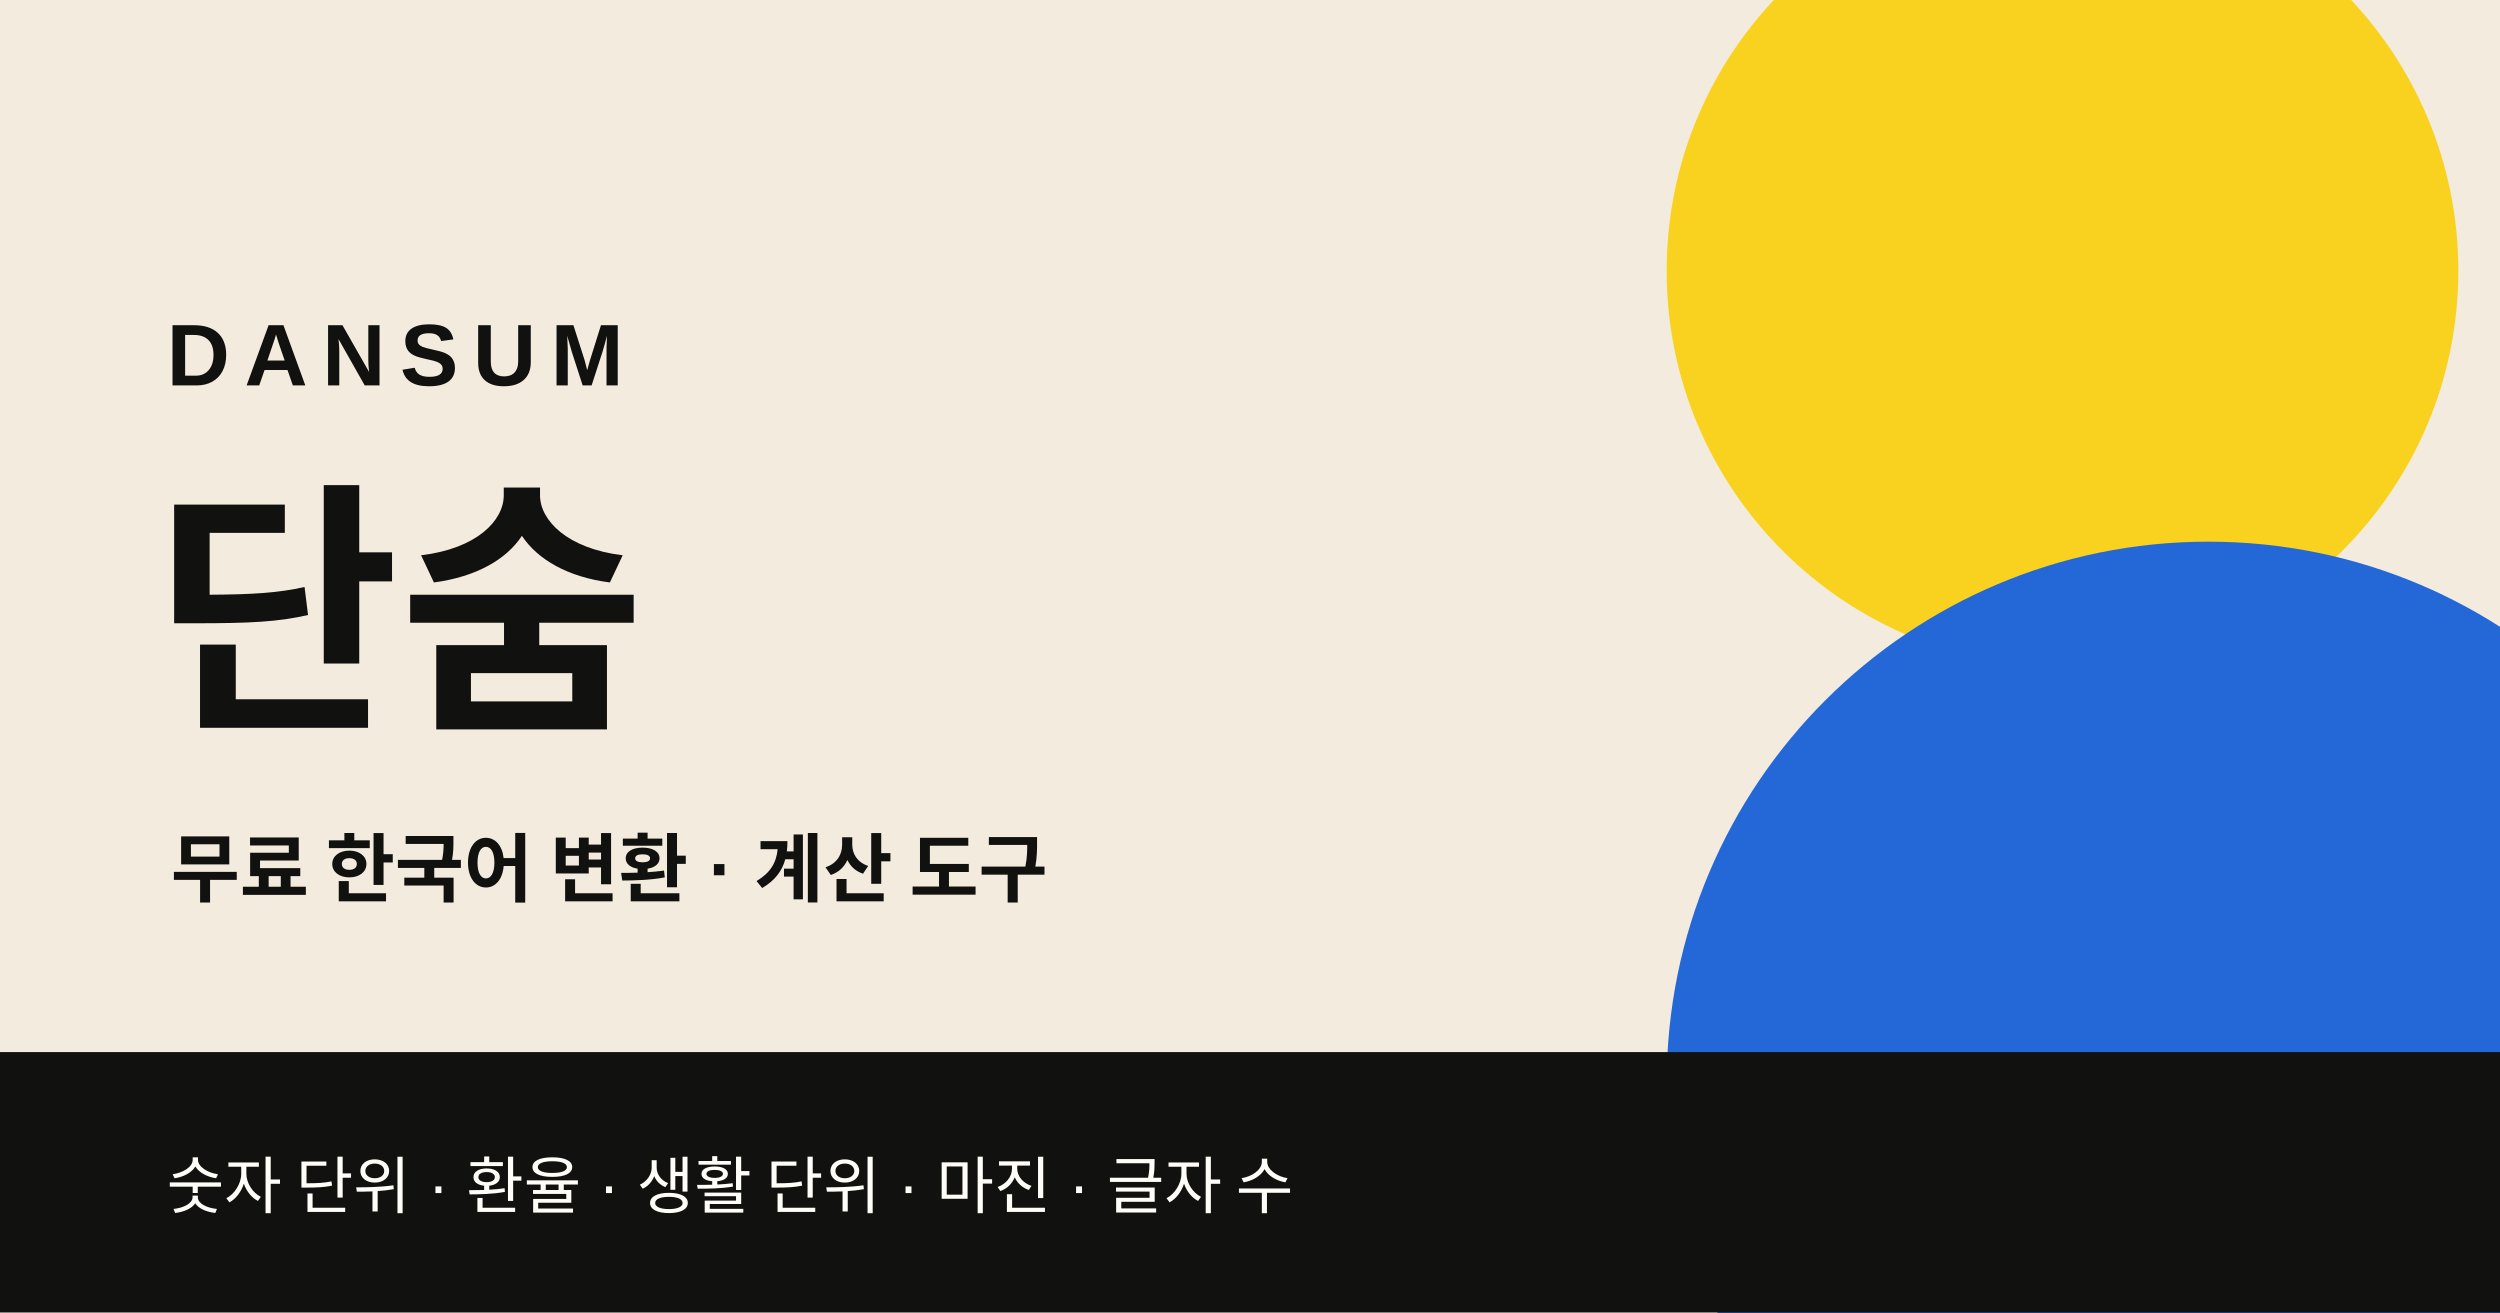
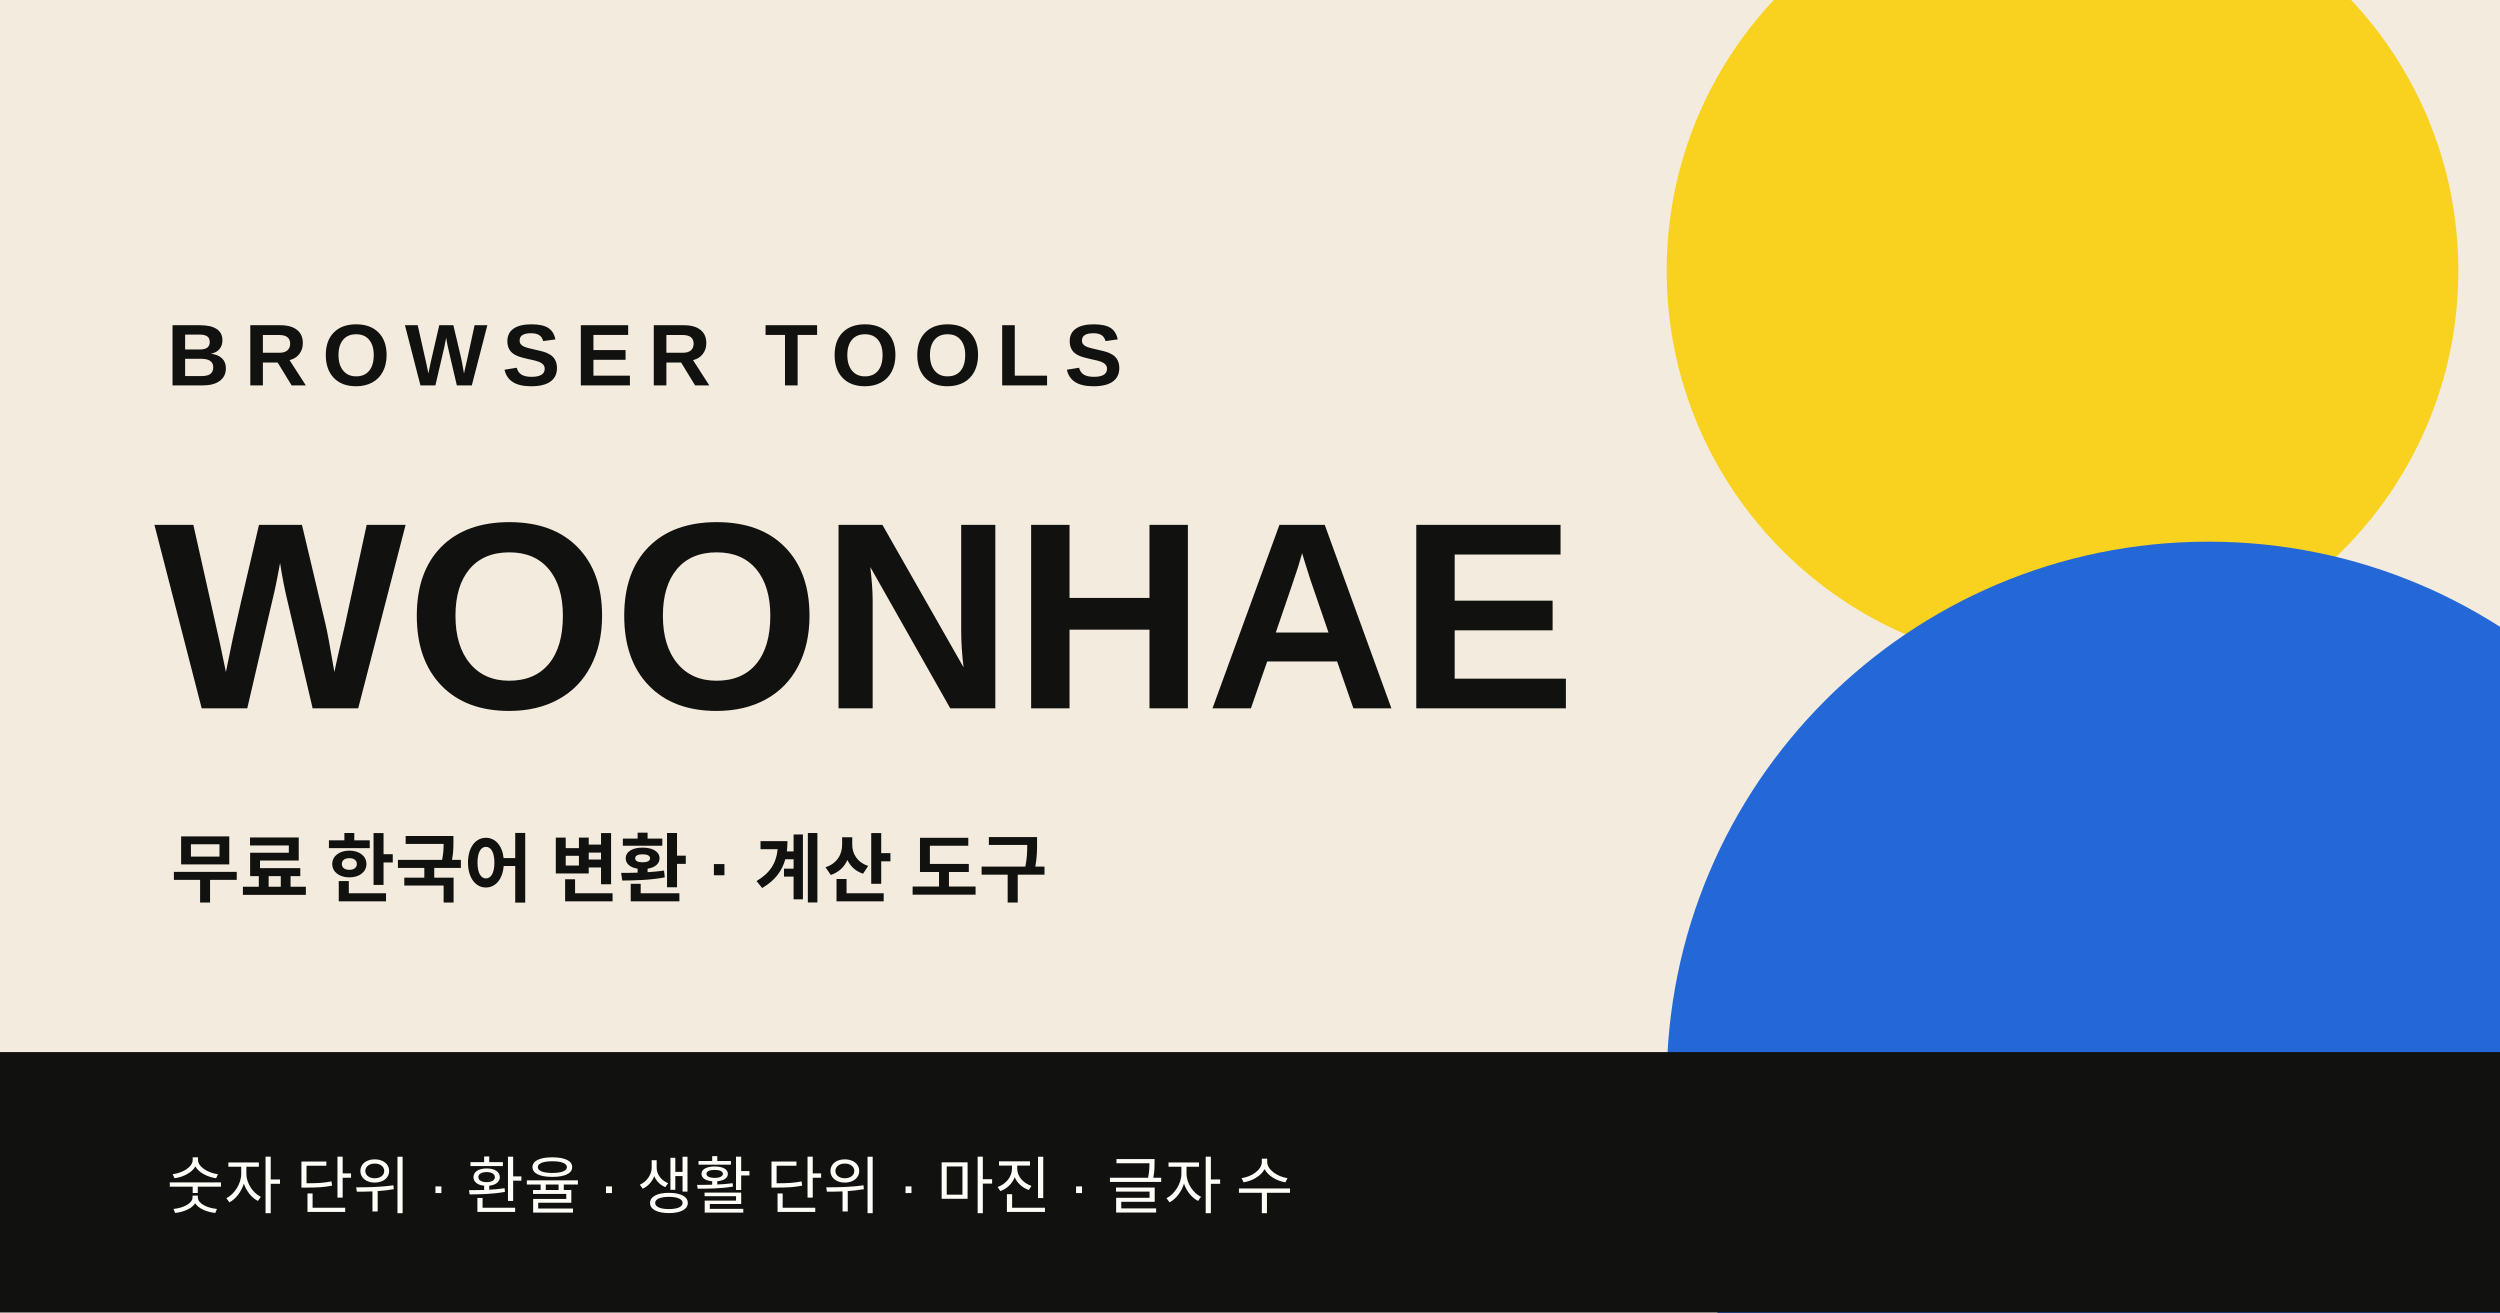
<svg xmlns="http://www.w3.org/2000/svg" width="1200" height="630" viewBox="0 0 1200 630" role="img" aria-labelledby="title desc">
  <rect width="1200" height="630" fill="#f3ebdd" />
  <circle cx="990" cy="130" r="190" fill="#f8d21f" />
  <circle cx="1060" cy="520" r="260" fill="#2468d8" />
  <path d="M0 505h1200v125H0z" fill="#11110f" />
-   <text x="80" y="185" fill="#11110f" font-family="Arial, sans-serif" font-size="42" font-weight="700" letter-spacing="7">DANSUM</text>
-   <text x="74" y="340" fill="#11110f" font-family="'Noto Sans KR', Arial, sans-serif" font-size="128" font-weight="900">단숨</text>
+   <text x="80" y="185" fill="#11110f" font-family="Arial, sans-serif" font-size="42" font-weight="700" letter-spacing="7">BROWSER TOOLS</text>
+   <text x="74" y="340" fill="#11110f" font-family="'Noto Sans KR', Arial, sans-serif" font-size="128" font-weight="900">WOONHAE</text>
  <text x="82" y="430" fill="#11110f" font-family="'Noto Sans KR', Arial, sans-serif" font-size="36" font-weight="700">무료 한국어 변환 · 계산 도구</text>
  <text x="80" y="580" fill="#fffdf7" font-family="'Noto Sans KR', Arial, sans-serif" font-size="30">숫자 단위 · 환율 · 생활 단위 · 마진 · 글자 수</text>
</svg>
